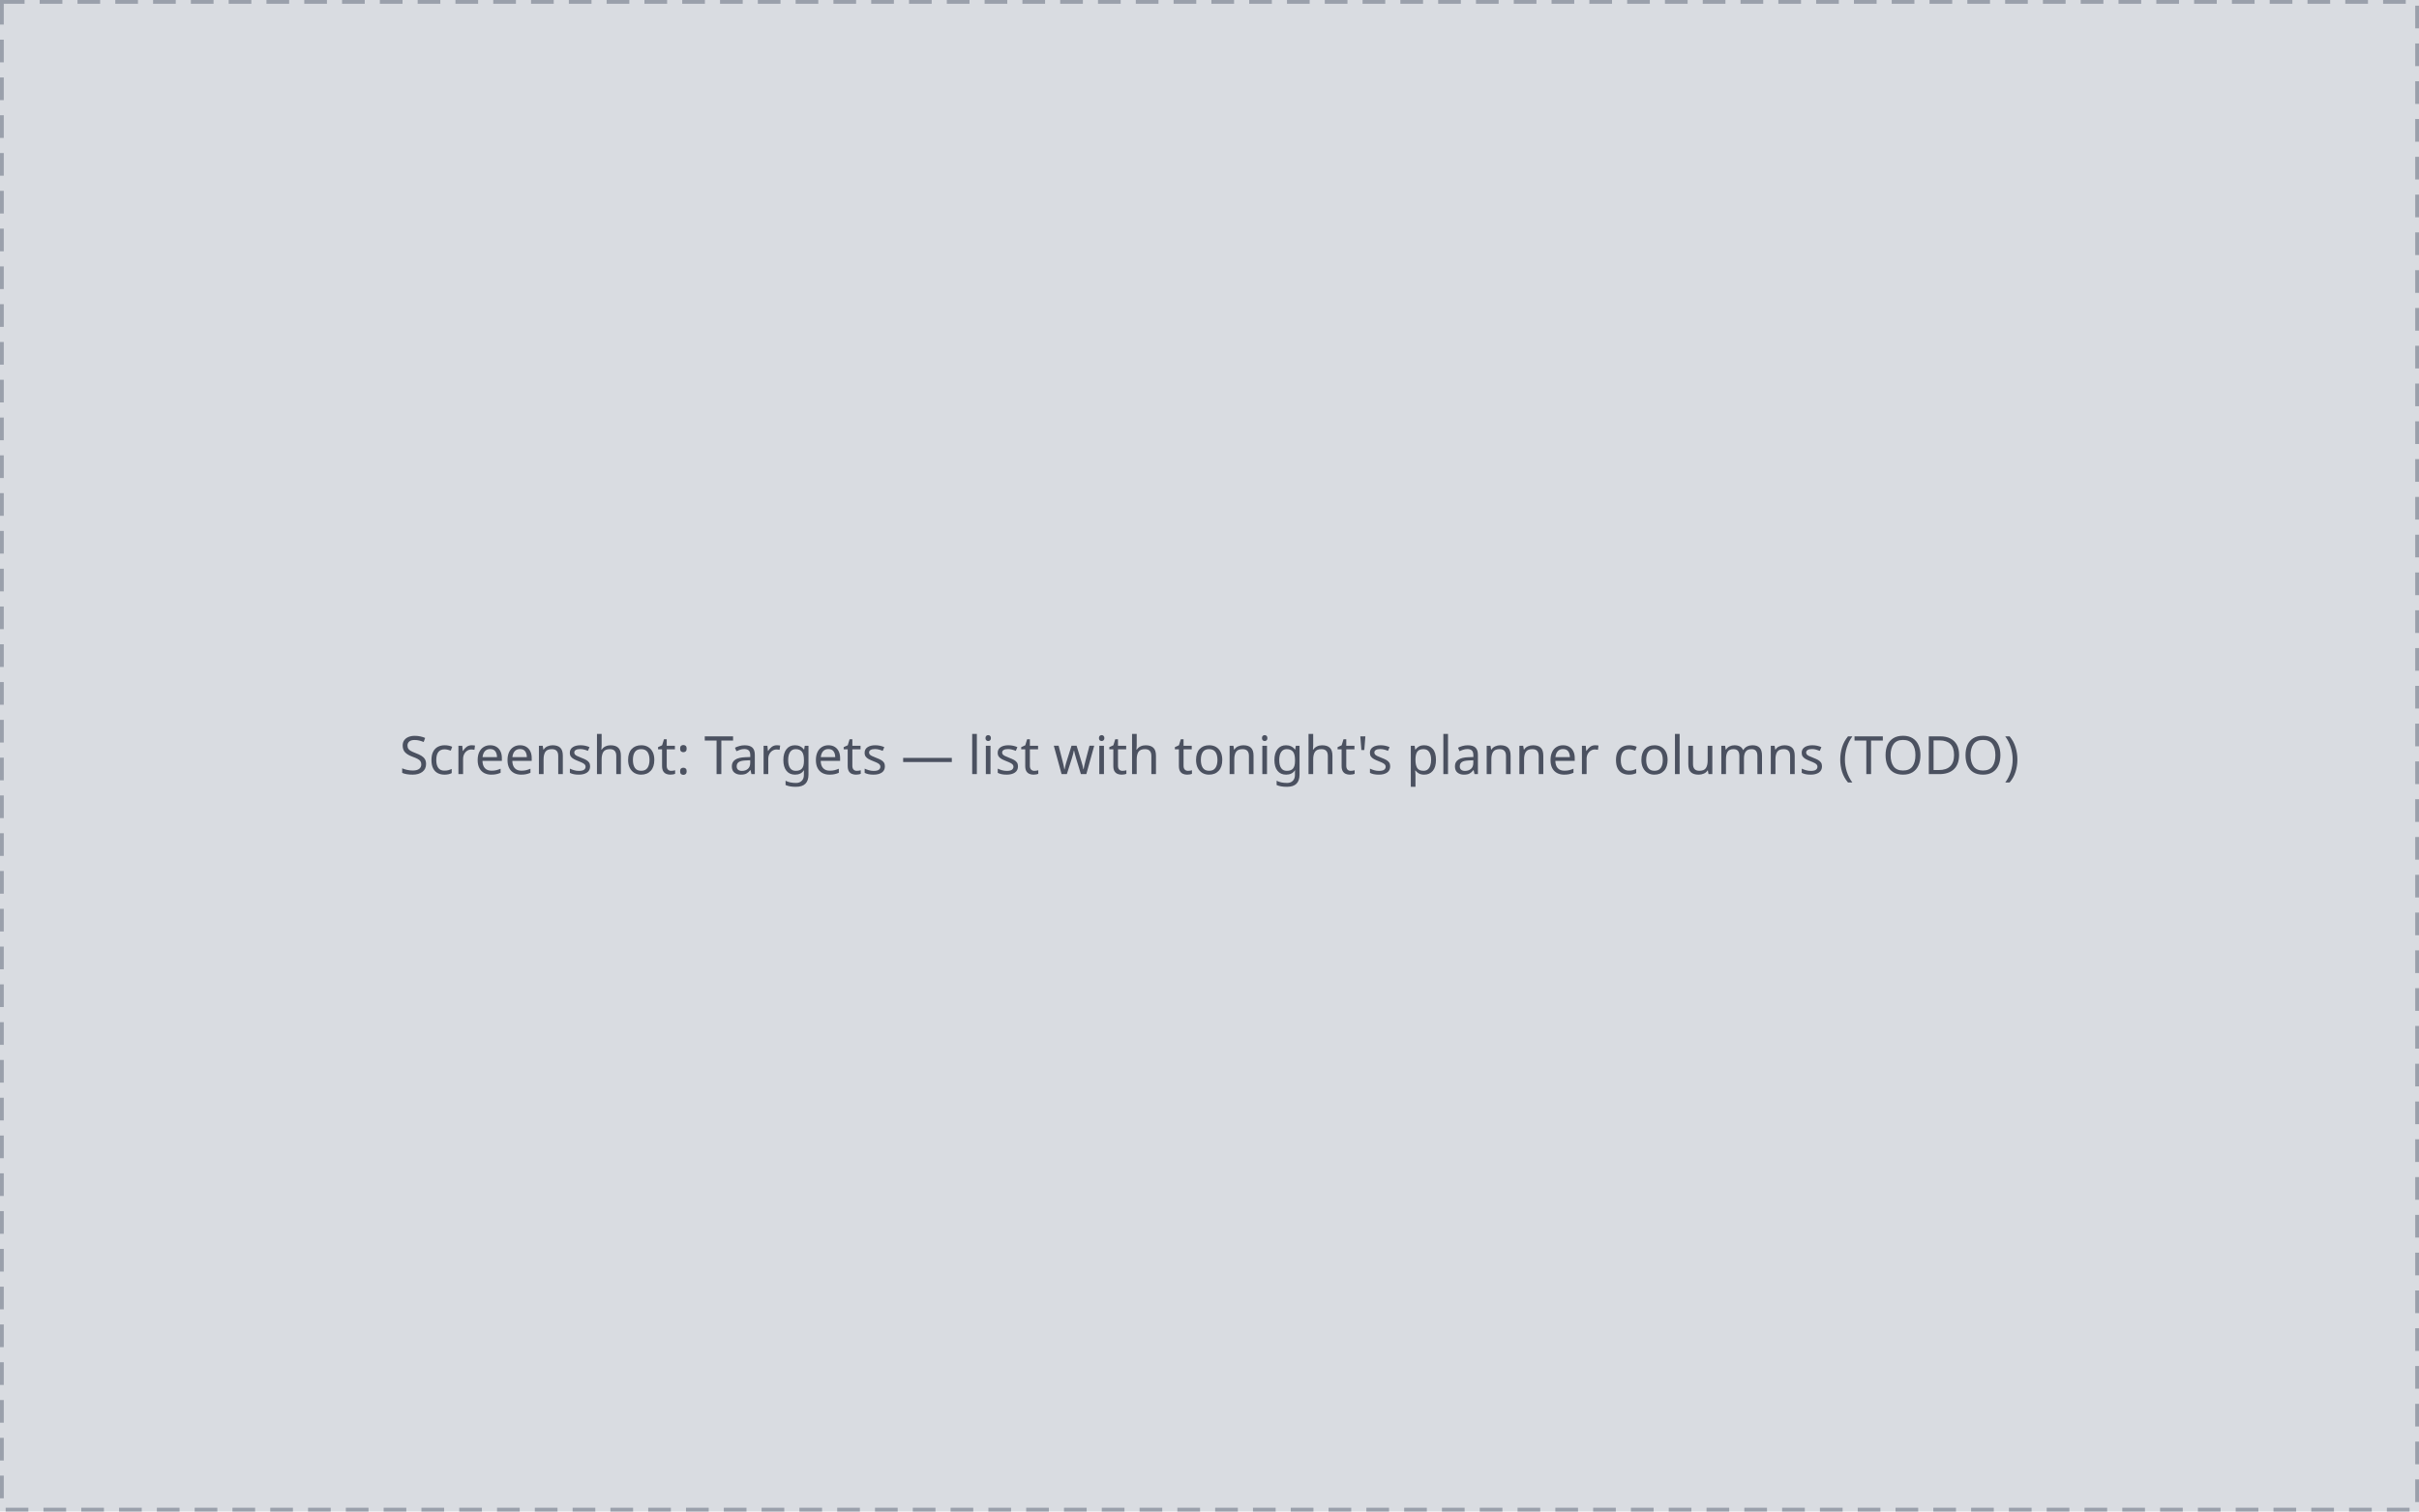
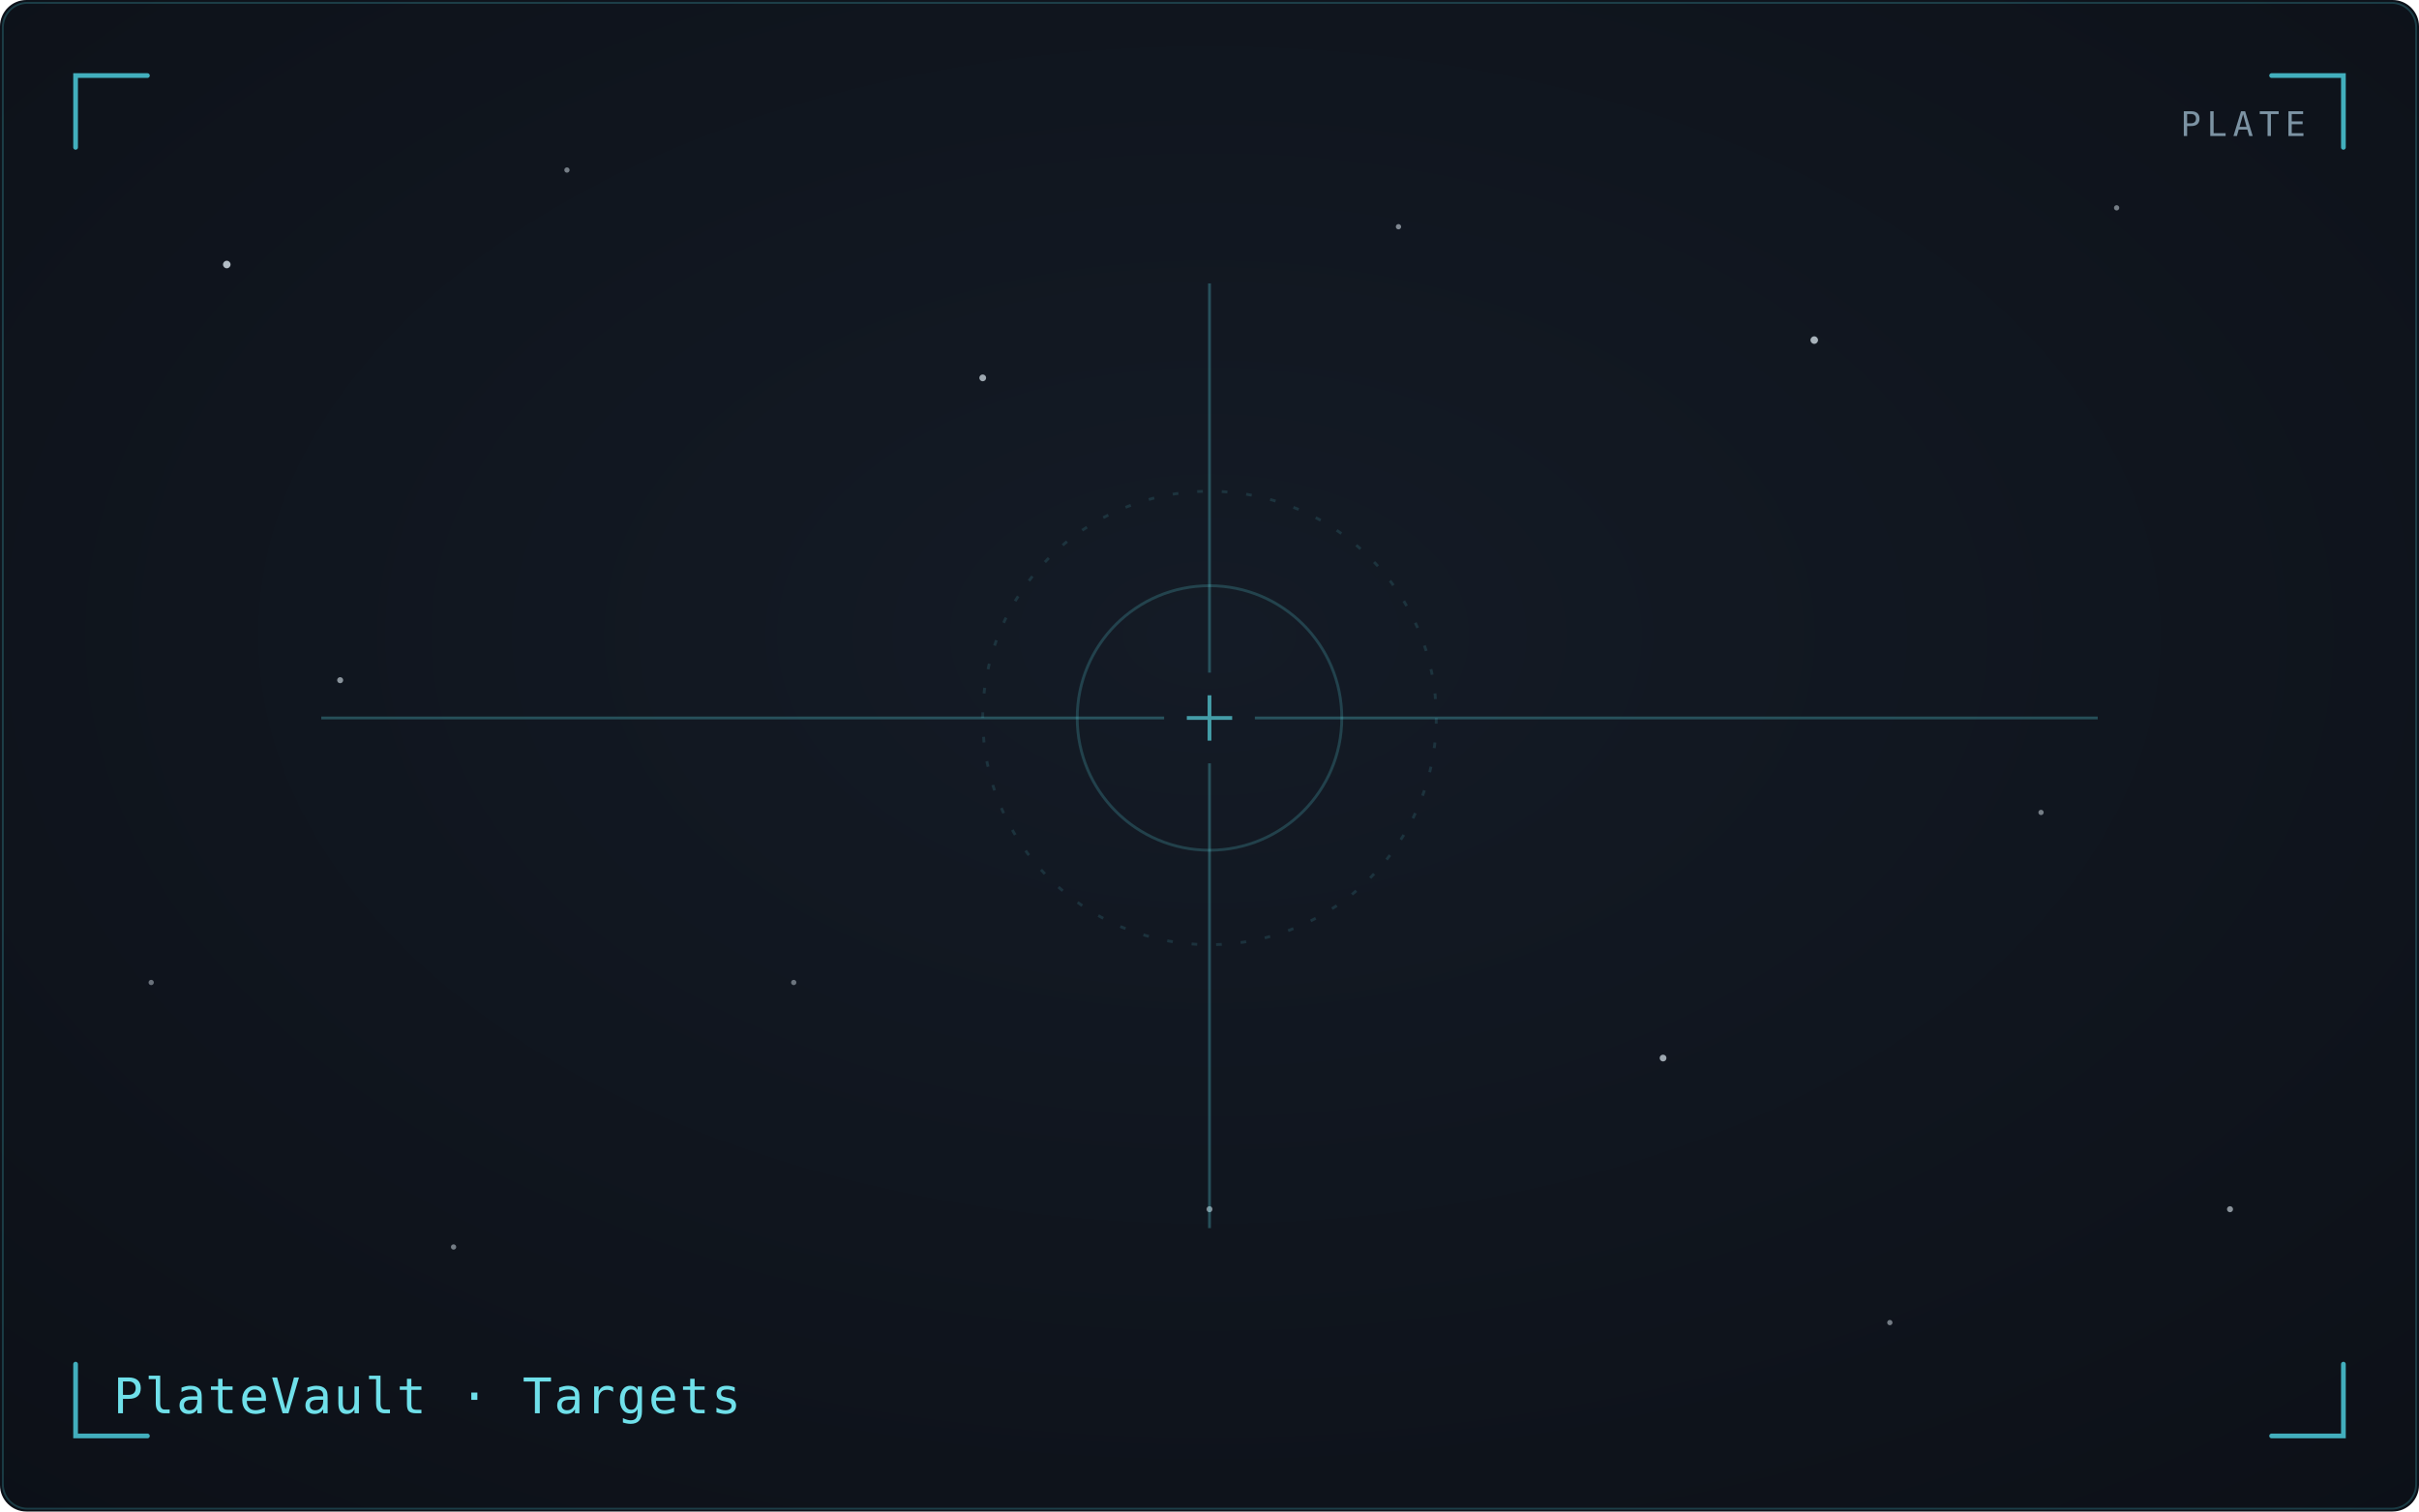
- <svg xmlns="http://www.w3.org/2000/svg" width="1280" height="800" viewBox="0 0 1280 800" role="img" aria-label="Screenshot: Targets — list with tonight's planner columns (TODO)">
-   <rect width="1280" height="800" fill="#d9dce1" />
-   <rect x="1" y="1" width="1278" height="798" fill="none" stroke="#9aa0ab" stroke-width="2" stroke-dasharray="12 8" />
-   <text x="50%" y="50%" font-family="system-ui, sans-serif" font-size="28" fill="#4b5160" text-anchor="middle" dominant-baseline="middle">Screenshot: Targets — list with tonight's planner columns (TODO)</text>
+ <svg xmlns="http://www.w3.org/2000/svg" width="1280" height="800" viewBox="0 0 1280 800" role="img" aria-label="Screenshot placeholder: Targets list with tonight's planner columns.">
+   <defs>
+     <radialGradient id="plate" cx="50%" cy="42%" r="78%">
+       <stop offset="0%" stop-color="#141b26" />
+       <stop offset="100%" stop-color="#0c1017" />
+     </radialGradient>
+   </defs>
+   <rect width="1280" height="800" rx="14" fill="url(#plate)" />
+   <rect x="1.5" y="1.5" width="1277" height="797" rx="13" fill="none" stroke="#4fd6e6" stroke-opacity="0.22" />
+   <g stroke="#4fd6e6" stroke-opacity="0.8" stroke-width="2.5" fill="none" stroke-linecap="round">
+     <path d="M40 78V40H78" />
+     <path d="M1202 40h38v38" />
+     <path d="M40 722v38h38" />
+     <path d="M1202 760h38v-38" />
+   </g>
+   <circle cx="120" cy="140" r="2" fill="#dbe6ee" fill-opacity="0.8" />
+   <circle cx="300" cy="90" r="1.4" fill="#dbe6ee" fill-opacity="0.5" />
+   <circle cx="520" cy="200" r="1.8" fill="#dbe6ee" fill-opacity="0.7" />
+   <circle cx="740" cy="120" r="1.4" fill="#dbe6ee" fill-opacity="0.55" />
+   <circle cx="960" cy="180" r="2" fill="#dbe6ee" fill-opacity="0.75" />
+   <circle cx="1120" cy="110" r="1.4" fill="#dbe6ee" fill-opacity="0.5" />
+   <circle cx="180" cy="360" r="1.6" fill="#dbe6ee" fill-opacity="0.6" />
+   <circle cx="420" cy="520" r="1.4" fill="#dbe6ee" fill-opacity="0.45" />
+   <circle cx="880" cy="560" r="1.8" fill="#dbe6ee" fill-opacity="0.7" />
+   <circle cx="1080" cy="430" r="1.4" fill="#dbe6ee" fill-opacity="0.5" />
+   <circle cx="640" cy="640" r="1.6" fill="#dbe6ee" fill-opacity="0.55" />
+   <circle cx="240" cy="660" r="1.4" fill="#dbe6ee" fill-opacity="0.5" />
+   <circle cx="1180" cy="640" r="1.6" fill="#dbe6ee" fill-opacity="0.6" />
+   <circle cx="80" cy="520" r="1.4" fill="#dbe6ee" fill-opacity="0.45" />
+   <circle cx="1000" cy="700" r="1.4" fill="#dbe6ee" fill-opacity="0.5" />
+   <g stroke="#5fe3ee" fill="none">
+     <circle cx="640" cy="380" r="70" stroke-opacity="0.20" stroke-width="1.5" />
+     <circle cx="640" cy="380" r="120" stroke-opacity="0.13" stroke-width="1.5" stroke-dasharray="3 10" />
+     <path d="M640 150V356M640 404V650" stroke-opacity="0.28" stroke-width="1.5" />
+     <path d="M170 380h446M664 380h446" stroke-opacity="0.28" stroke-width="1.5" />
+     <path d="M628 380h24M640 368v24" stroke-opacity="0.65" stroke-width="2" />
+   </g>
+   <text x="60" y="748" font-family="ui-monospace, SFMono-Regular, Menlo, monospace" font-size="26" letter-spacing="1" fill="#6fe0ea">PlateVault · Targets</text>
+   <text x="1220" y="72" text-anchor="end" font-family="ui-monospace, SFMono-Regular, Menlo, monospace" font-size="18" letter-spacing="3" fill="#7c93a3">PLATE</text>
</svg>
